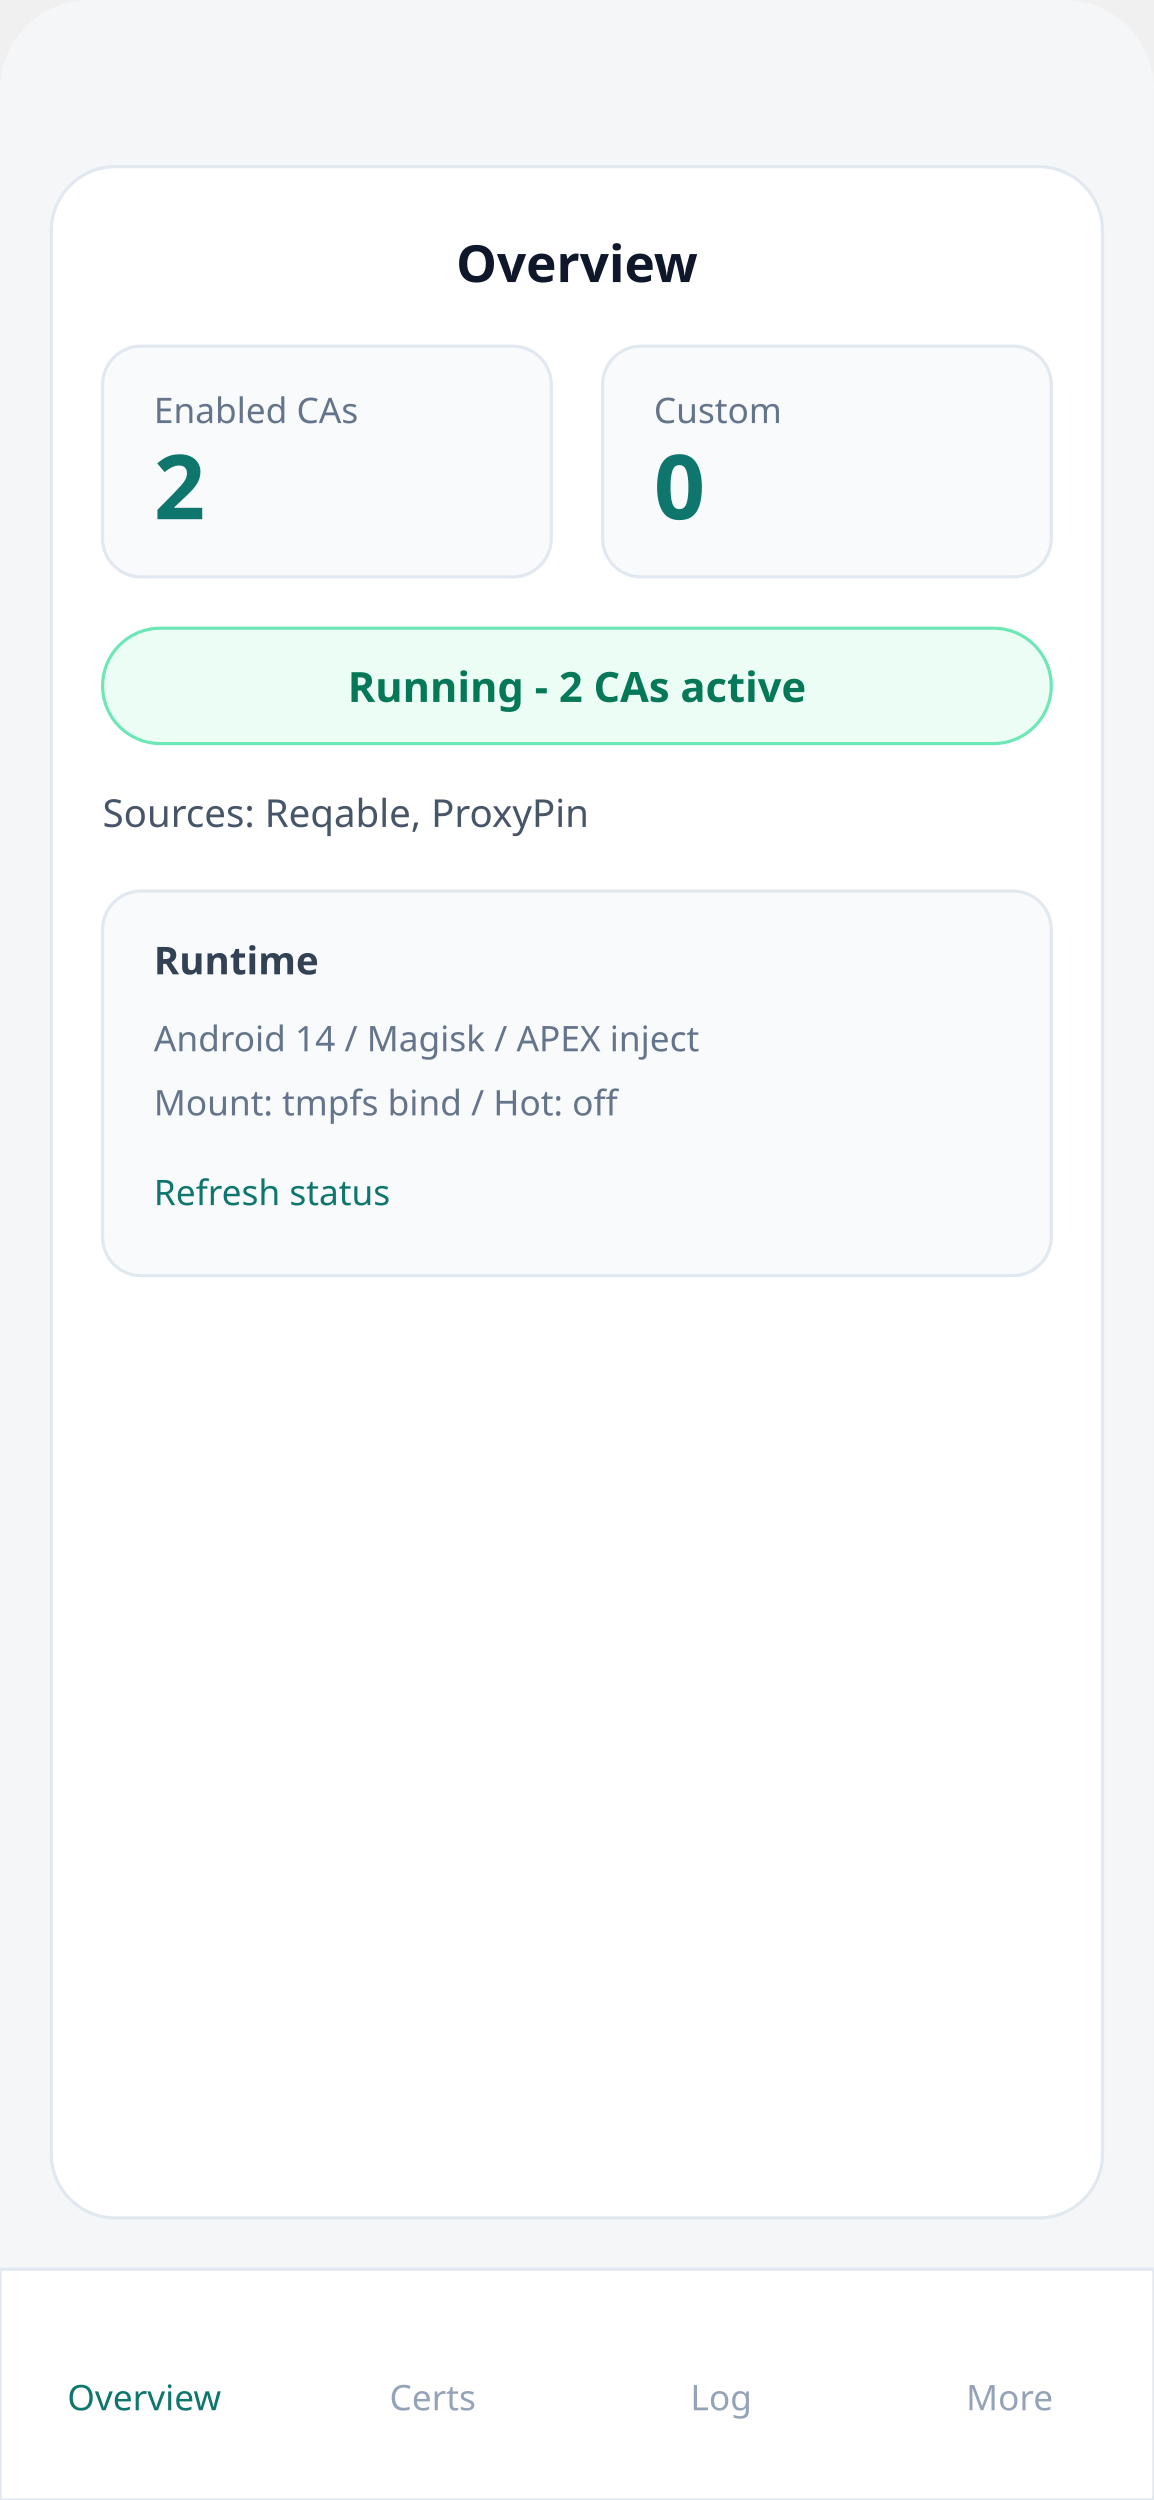
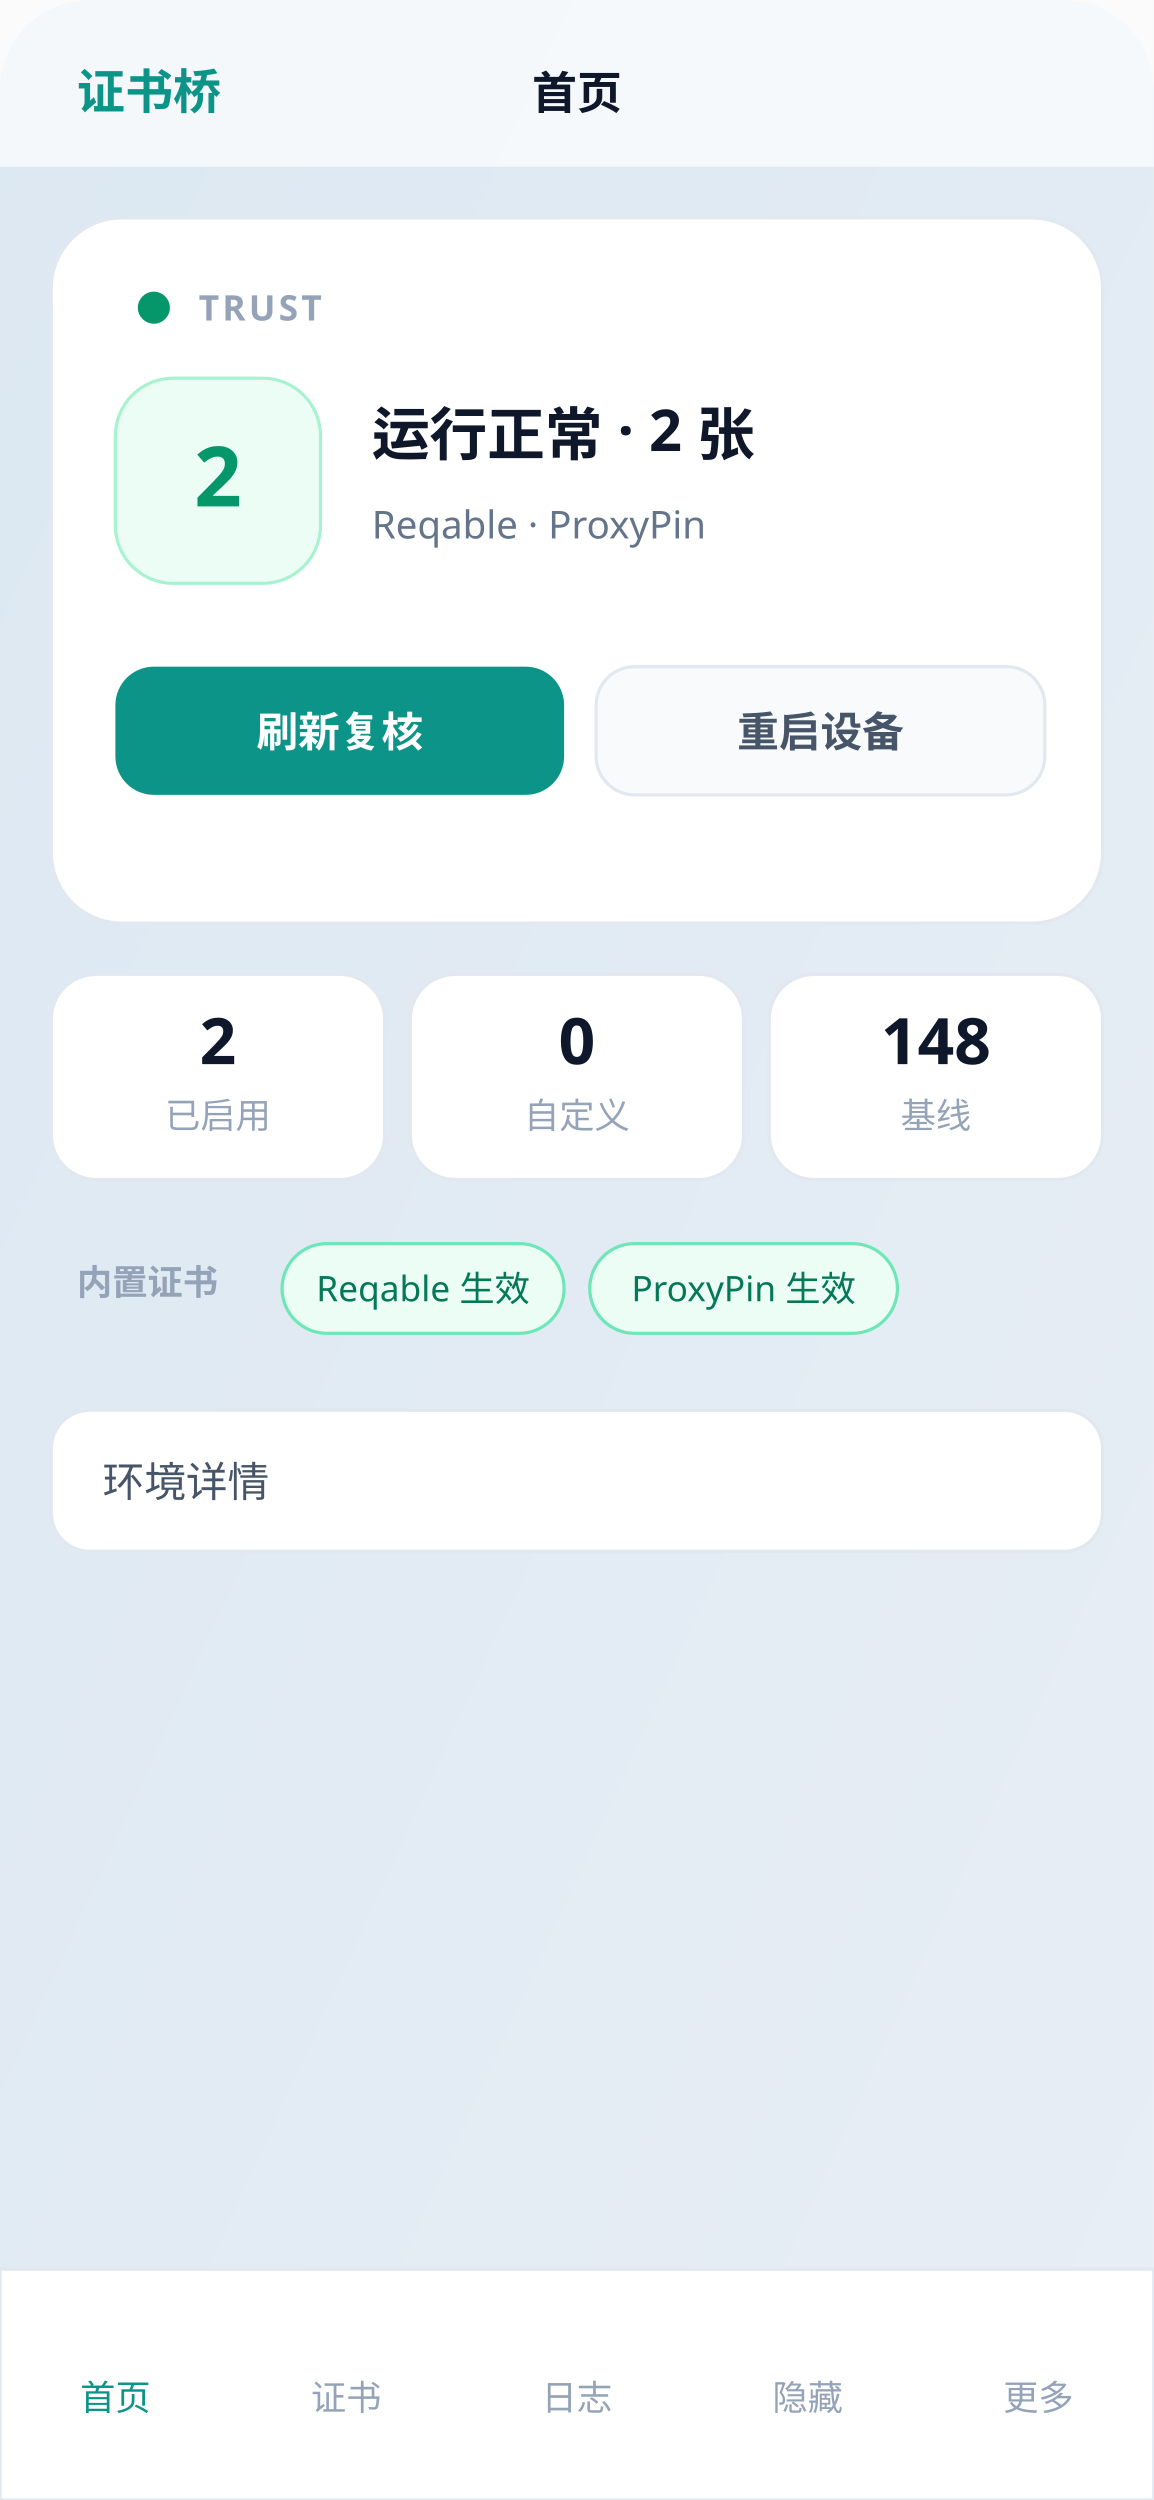
<svg xmlns="http://www.w3.org/2000/svg" width="360" height="780" viewBox="0 0 360 780" role="img" aria-label="WebUI Overview">
-   <rect width="360" height="780" rx="28" fill="#f4f6f8" />
-   <rect x="16" y="52" width="328" height="640" rx="20" fill="#ffffff" stroke="#e2e8f0" />
-   <text x="180" y="88" text-anchor="middle" font-family="system-ui,sans-serif" font-size="16" font-weight="600" fill="#0f172a">Overview</text>
-   <rect x="32" y="108" width="140" height="72" rx="12" fill="#f8fafc" stroke="#e2e8f0" />
-   <text x="48" y="132" font-family="system-ui,sans-serif" font-size="11" fill="#64748b">Enabled CAs</text>
-   <text x="48" y="162" font-family="system-ui,sans-serif" font-size="28" font-weight="700" fill="#0f766e">2</text>
-   <rect x="188" y="108" width="140" height="72" rx="12" fill="#f8fafc" stroke="#e2e8f0" />
-   <text x="204" y="132" font-family="system-ui,sans-serif" font-size="11" fill="#64748b">Custom</text>
-   <text x="204" y="162" font-family="system-ui,sans-serif" font-size="28" font-weight="700" fill="#0f766e">0</text>
-   <rect x="32" y="196" width="296" height="36" rx="18" fill="#ecfdf5" stroke="#6ee7b7" />
-   <text x="180" y="219" text-anchor="middle" font-family="system-ui,sans-serif" font-size="13" font-weight="600" fill="#047857">Running - 2 CAs active</text>
-   <text x="32" y="258" font-family="system-ui,sans-serif" font-size="12" fill="#475569">Sources: Reqable, ProxyPin</text>
-   <rect x="32" y="278" width="296" height="120" rx="12" fill="#f8fafc" stroke="#e2e8f0" />
-   <text x="48" y="304" font-family="system-ui,sans-serif" font-size="12" font-weight="600" fill="#334155">Runtime</text>
-   <text x="48" y="328" font-family="system-ui,sans-serif" font-size="11" fill="#64748b">Android 14 / Magisk / APEX inject</text>
-   <text x="48" y="348" font-family="system-ui,sans-serif" font-size="11" fill="#64748b">Mount: tmpfs bind / Hot: off</text>
-   <text x="48" y="376" font-family="system-ui,sans-serif" font-size="11" fill="#0f766e">Refresh status</text>
+   <defs>
+     <linearGradient id="bg" x1="0" y1="0" x2="1" y2="1">
+       <stop offset="0%" stop-color="#dce8f2" />
+       <stop offset="100%" stop-color="#e8eef5" />
+     </linearGradient>
+   </defs>
+   <rect width="360" height="780" rx="28" fill="url(#bg)" />
+   <rect x="0" y="0" width="360" height="52" fill="#ffffff" fill-opacity="0.7" />
+   <text x="24" y="34" font-family="system-ui,sans-serif" font-size="15" font-weight="700" fill="#0D9488">证书桥</text>
+   <text x="180" y="34" text-anchor="middle" font-family="system-ui,sans-serif" font-size="14" font-weight="650" fill="#0f172a">首页</text>
+   <rect x="16" y="68" width="328" height="220" rx="22" fill="#ffffff" stroke="#e2e8f0" />
+   <circle cx="48" cy="96" r="5" fill="#059669" />
+   <text x="62" y="100" font-family="system-ui,sans-serif" font-size="11" font-weight="650" fill="#94a3b8" letter-spacing="1">TRUST</text>
+   <rect x="36" y="118" width="64" height="64" rx="18" fill="#ecfdf5" stroke="#a7f3d0" />
+   <text x="68" y="158" text-anchor="middle" font-family="system-ui,sans-serif" font-size="26" font-weight="700" fill="#059669">2</text>
+   <text x="116" y="142" font-family="system-ui,sans-serif" font-size="18" font-weight="700" fill="#0f172a">运行正常 · 2 张</text>
+   <text x="116" y="168" font-family="system-ui,sans-serif" font-size="12" fill="#64748b">Reqable · ProxyPin</text>
+   <rect x="36" y="208" width="140" height="40" rx="12" fill="#0D9488" />
+   <text x="106" y="233" text-anchor="middle" font-family="system-ui,sans-serif" font-size="13" font-weight="650" fill="#ffffff">刷新复核</text>
+   <rect x="186" y="208" width="140" height="40" rx="12" fill="#f8fafc" stroke="#e2e8f0" />
+   <text x="256" y="233" text-anchor="middle" font-family="system-ui,sans-serif" font-size="13" font-weight="650" fill="#475569">重启设备</text>
+   <rect x="16" y="304" width="104" height="64" rx="14" fill="#ffffff" stroke="#e2e8f0" />
+   <text x="68" y="332" text-anchor="middle" font-family="system-ui,sans-serif" font-size="20" font-weight="700" fill="#0f172a">2</text>
+   <text x="68" y="352" text-anchor="middle" font-family="system-ui,sans-serif" font-size="11" fill="#94a3b8">已启用</text>
+   <rect x="128" y="304" width="104" height="64" rx="14" fill="#ffffff" stroke="#e2e8f0" />
+   <text x="180" y="332" text-anchor="middle" font-family="system-ui,sans-serif" font-size="20" font-weight="700" fill="#0f172a">0</text>
+   <text x="180" y="352" text-anchor="middle" font-family="system-ui,sans-serif" font-size="11" fill="#94a3b8">自定义</text>
+   <rect x="240" y="304" width="104" height="64" rx="14" fill="#ffffff" stroke="#e2e8f0" />
+   <text x="292" y="332" text-anchor="middle" font-family="system-ui,sans-serif" font-size="20" font-weight="700" fill="#0f172a">148</text>
+   <text x="292" y="352" text-anchor="middle" font-family="system-ui,sans-serif" font-size="11" fill="#94a3b8">基线</text>
+   <text x="24" y="404" font-family="system-ui,sans-serif" font-size="11" font-weight="650" fill="#94a3b8">内置证书</text>
+   <rect x="88" y="388" width="88" height="28" rx="14" fill="#ecfdf5" stroke="#6ee7b7" />
+   <text x="132" y="406" text-anchor="middle" font-family="system-ui,sans-serif" font-size="11" fill="#047857">Reqable 生效</text>
+   <rect x="184" y="388" width="96" height="28" rx="14" fill="#ecfdf5" stroke="#6ee7b7" />
+   <text x="232" y="406" text-anchor="middle" font-family="system-ui,sans-serif" font-size="11" fill="#047857">ProxyPin 生效</text>
+   <rect x="16" y="440" width="328" height="44" rx="12" fill="#ffffff" stroke="#e2e8f0" />
+   <text x="32" y="467" font-family="system-ui,sans-serif" font-size="13" fill="#475569">环境详情</text>
  <rect x="0" y="708" width="360" height="72" fill="#ffffff" stroke="#e2e8f0" />
-   <text x="45" y="752" text-anchor="middle" font-family="system-ui,sans-serif" font-size="11" fill="#0f766e">Overview</text>
-   <text x="135" y="752" text-anchor="middle" font-family="system-ui,sans-serif" font-size="11" fill="#94a3b8">Certs</text>
-   <text x="225" y="752" text-anchor="middle" font-family="system-ui,sans-serif" font-size="11" fill="#94a3b8">Log</text>
-   <text x="315" y="752" text-anchor="middle" font-family="system-ui,sans-serif" font-size="11" fill="#94a3b8">More</text>
+   <text x="36" y="752" text-anchor="middle" font-family="system-ui,sans-serif" font-size="11" fill="#0D9488">首页</text>
+   <text x="108" y="752" text-anchor="middle" font-family="system-ui,sans-serif" font-size="11" fill="#94a3b8">证书</text>
+   <text x="180" y="752" text-anchor="middle" font-family="system-ui,sans-serif" font-size="11" fill="#94a3b8">日志</text>
+   <text x="252" y="752" text-anchor="middle" font-family="system-ui,sans-serif" font-size="11" fill="#94a3b8">隐藏</text>
+   <text x="324" y="752" text-anchor="middle" font-family="system-ui,sans-serif" font-size="11" fill="#94a3b8">更多</text>
</svg>
